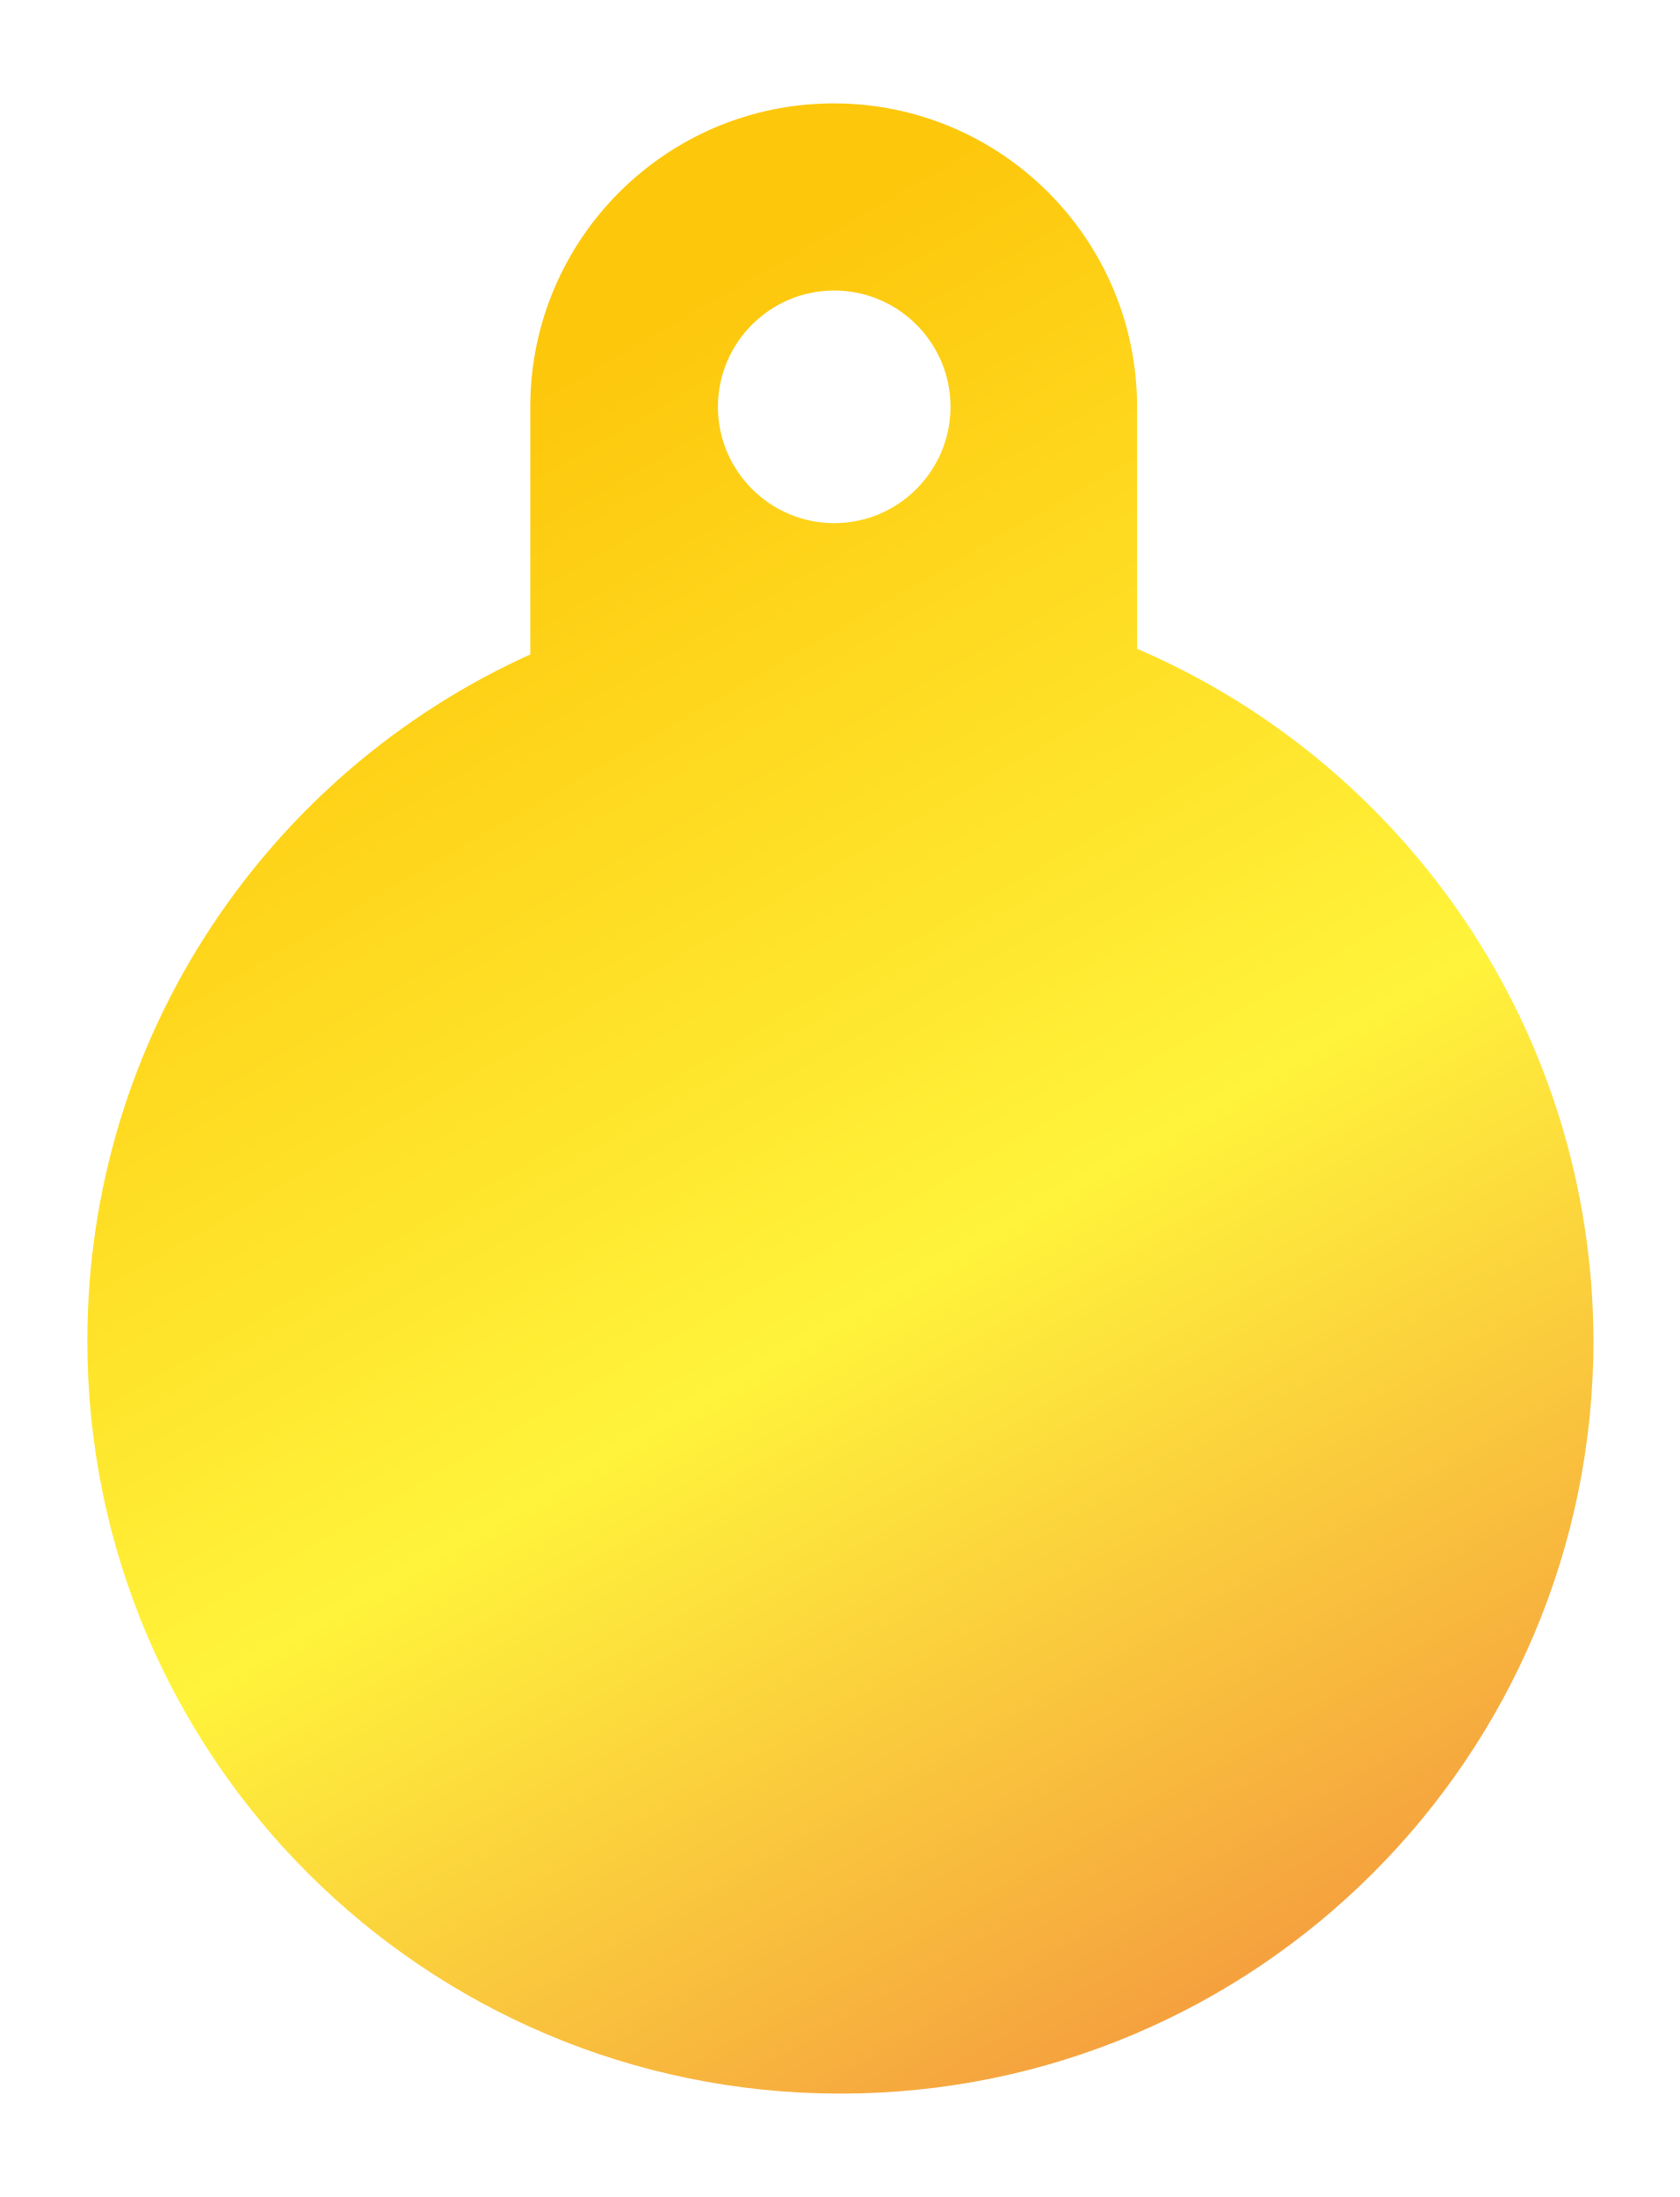
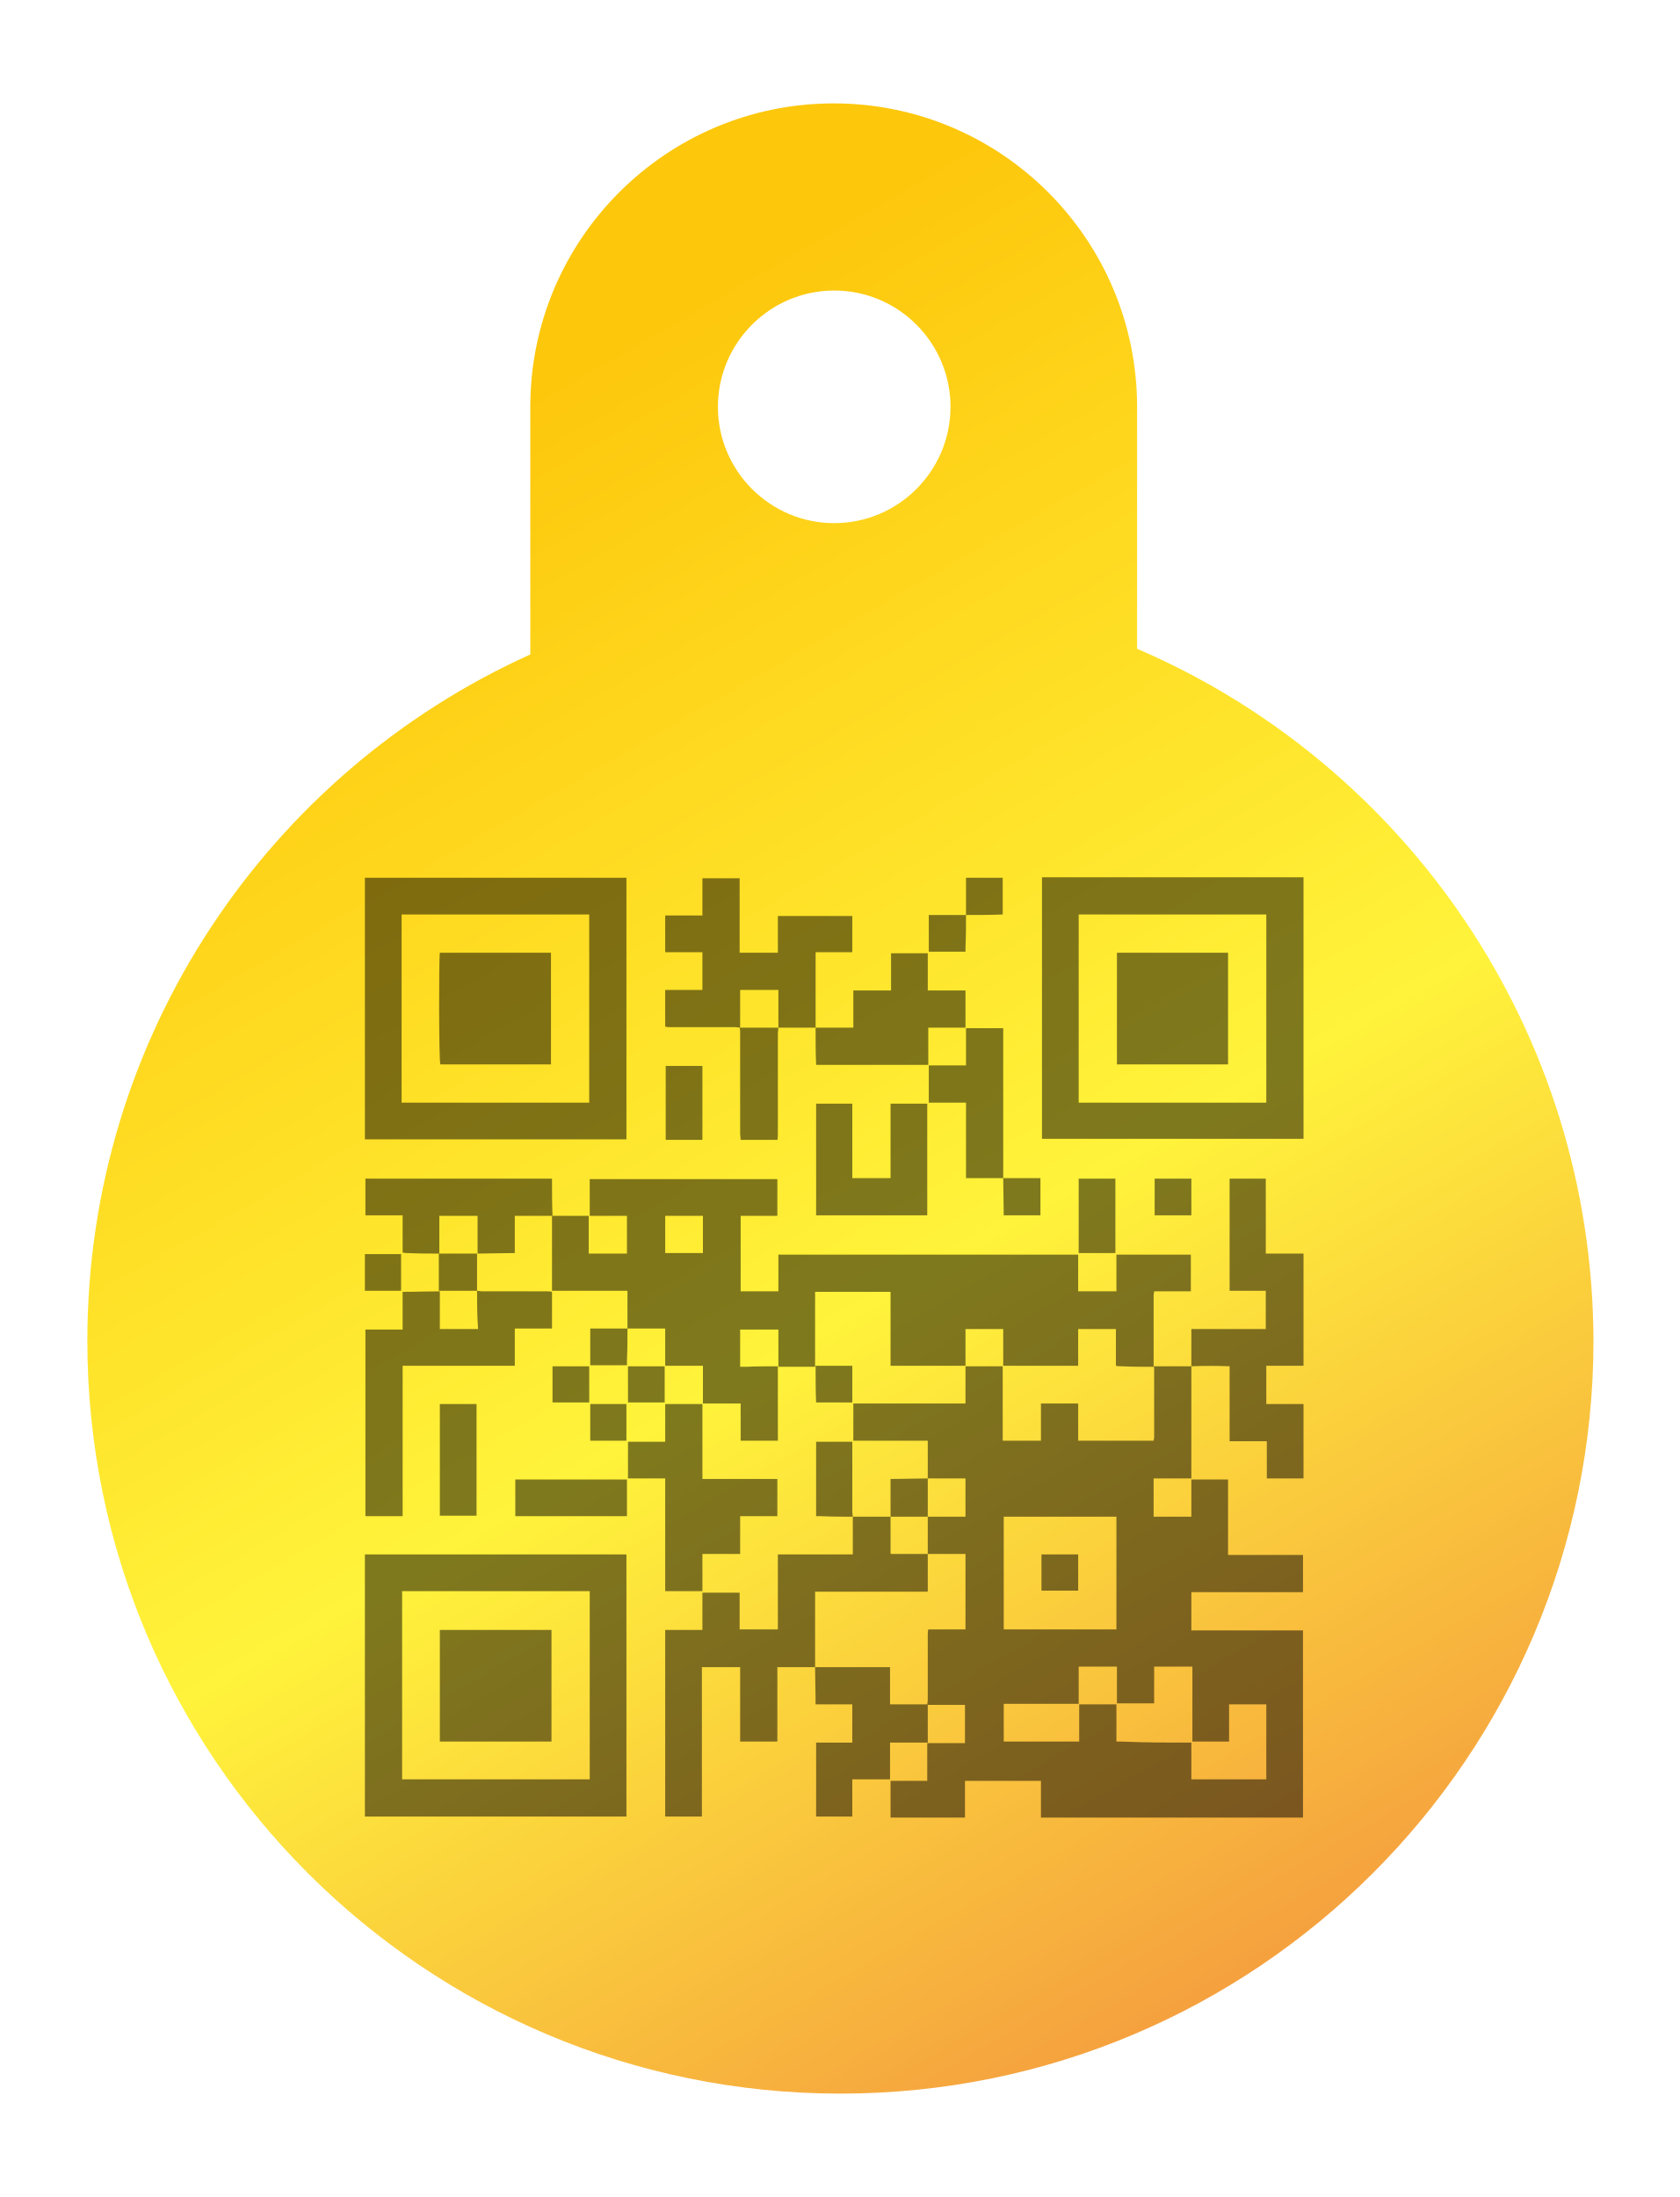
- <svg xmlns="http://www.w3.org/2000/svg" version="1.1" id="Layer_1" x="0px" y="0px" viewBox="0 0 325 425" enable-background="new 0 0 325 425" xml:space="preserve">
-   <linearGradient id="SVGID_1_" gradientUnits="userSpaceOnUse" x1="69.263" y1="330.401" x2="251.818" y2="14.206" gradientTransform="matrix(1 0 0 -1 0 426)">
+ <svg xmlns="http://www.w3.org/2000/svg" version="1.1" id="Layer_1" x="0px" y="0px" viewBox="0 0 325 425" style="enable-background:new 0 0 325 425;" xml:space="preserve">
+   <style type="text/css">
+ 	.st0{fill:url(#SVGID_1_);}
+ 	.st1{opacity:0.5;}
+ </style>
+   <linearGradient id="SVGID_1_" gradientUnits="userSpaceOnUse" x1="69.301" y1="169.578" x2="251.856" y2="485.772" gradientTransform="matrix(1 0 0 1 0 -74)">
    <stop offset="0" style="stop-color:#FDC70C" />
    <stop offset="0.508" style="stop-color:#FFF33B" />
    <stop offset="1" style="stop-color:#F3903F" />
  </linearGradient>
-   <path fill="url(#SVGID_1_)" d="M220,125.5V78.7l0,0c0-32.4-26.3-58.7-58.7-58.7s-58.7,26.3-58.7,58.7l0,0v47.9  c-50.5,22.8-85.7,73.7-85.7,132.8c0,80.4,65.2,145.6,145.7,145.6s145.7-65.2,145.7-145.7C308.1,199.3,271.9,147.8,220,125.5z   M161.4,101.2c-12.4,0-22.5-10.1-22.5-22.5s10.1-22.5,22.5-22.5s22.5,10.1,22.5,22.5S173.8,101.2,161.4,101.2z" />
+   <path class="st0" d="M220,125.5V78.7l0,0c0-32.4-26.3-58.7-58.7-58.7s-58.7,26.3-58.7,58.7l0,0v47.9  c-50.5,22.8-85.7,73.7-85.7,132.8c0,80.4,65.2,145.6,145.7,145.6s145.7-65.2,145.7-145.7C308.1,199.3,271.9,147.8,220,125.5z   M161.4,101.2c-12.4,0-22.5-10.1-22.5-22.5s10.1-22.5,22.5-22.5s22.5,10.1,22.5,22.5S173.8,101.2,161.4,101.2z" />
+   <g class="st1">
+     <path d="M223.2,264.3c2.4,0,4.9,0,7.3,0l0,0c0,0.3,0,0.5,0,0.8c0,7,0,13.9,0,20.9c-2.4,0-4.8,0-7.3,0c0,2.6,0,4.9,0,7.4   c2.5,0,4.9,0,7.3,0c0-0.4,0-0.7,0-1c0-2.1,0-4.2,0-6.2c2.3,0,4.7,0,7.1,0c0,4.9,0,9.7,0,14.6c4.9,0,9.6,0,14.5,0c0,2.5,0,4.8,0,7.2   c-7.2,0-14.4,0-21.6,0c0,2.5,0,4.9,0,7.4c7.2,0,14.4,0,21.6,0c0,12.1,0,24.1,0,36.2c-16.9,0-33.7,0-50.7,0c0-2.4,0-4.7,0-7.1   c-4.9,0-9.7,0-14.7,0c0,2.4,0,4.7,0,7.1c-4.9,0-9.6,0-14.4,0c0-2.3,0-4.6,0-7.1c2.3,0,4.7,0,7.1,0c0-2.5,0-4.9,0-7.3l0,0   c2.4,0,4.9,0,7.3,0c0-2.5,0-4.9,0-7.4c-2.5,0-4.9,0-7.3,0c0,0,0,0,0,0c0-0.3,0.1-0.6,0.1-1c0-4.2,0-8.3,0-12.5c0-0.3,0-0.7,0.1-1.1   c2.4,0,4.8,0,7.2,0c0-4.9,0-9.7,0-14.6c-2.5,0-4.9,0-7.3,0c0,0,0,0,0,0c0-2.4,0-4.8,0-7.2l0,0c2.4,0,4.9,0,7.3,0c0-2.5,0-4.9,0-7.4   c-2.5,0-4.9,0-7.3,0l0,0c0-2.4,0-4.8,0-7.3c-4.8,0-9.6,0-14.4,0c0-2.4,0-4.7,0-7.2c7.2,0,14.4,0,21.7,0c0-2.5,0-4.8,0-7.2   c2.4,0,4.8,0,7.2,0c0,4.8,0,9.6,0,14.4c2.5,0,4.9,0,7.4,0c0-2.4,0-4.7,0-7.2c2.5,0,4.8,0,7.2,0c0,2.4,0,4.7,0,7.2   c4.9,0,9.7,0,14.6,0c0-0.2,0.1-0.4,0.1-0.6c0-4.5,0-9.1,0-13.6C223.3,264.5,223.2,264.4,223.2,264.3   C223.2,264.2,223.2,264.3,223.2,264.3z M230.5,337.1c0,2.4,0,4.7,0,7.1c4.9,0,9.7,0,14.5,0c0-4.9,0-9.7,0-14.5c-2.4,0-4.8,0-7.2,0   c0,2.4,0,4.8,0,7.2c-2.4,0-4.8,0-7.1,0c0-4.8,0-9.7,0-14.5c-2.6,0-5,0-7.4,0c0,2.4,0,4.8,0,7.1c-2.4,0-4.8,0-7.2,0   c0-2.4,0-4.7,0-7.1c-2.5,0-4.9,0-7.4,0c0,2.4,0,4.8,0,7.2c-4.9,0-9.7,0-14.5,0c0,2.5,0,4.9,0,7.3c4.9,0,9.7,0,14.6,0   c0-2.4,0-4.8,0-7.2c2.4,0,4.8,0,7.2,0c0,2.4,0,4.8,0,7.2c0.5,0,0.8,0,1.1,0C221.5,337.1,226,337.1,230.5,337.1z M216,293.4   c-7.3,0-14.6,0-21.8,0c0,7.3,0,14.5,0,21.8c7.3,0,14.5,0,21.8,0C216,307.9,216,300.7,216,293.4z" />
+     <path d="M150.5,264.3c0,4.8,0,9.5,0,14.4c-2.5,0-4.8,0-7.2,0c0-2.4,0-4.8,0-7.2c-2.5,0-4.8,0-7.3,0c0-2.4,0-4.8,0-7.3   c-2.5,0-4.8,0-7.3,0c0-2.4,0-4.8,0-7.2c-2.5,0-4.9,0-7.3,0l0,0c0-2.4,0-4.8,0-7.3c-4.9,0-9.7,0-14.6,0c0-4.9,0-9.7,0-14.5l0,0   c2.4,0,4.8,0,7.1,0c0,2.4,0,4.8,0,7.3c2.6,0,4.9,0,7.4,0c0-2.5,0-4.9,0-7.3c-0.4,0-0.7,0-1,0c-2.1,0-4.2,0-6.2,0c0-2.3,0-4.7,0-7.1   c12.1,0,24.2,0,36.3,0c0,2.3,0,4.7,0,7.1c-2.4,0-4.7,0-7.1,0c0,4.9,0,9.7,0,14.6c2.4,0,4.8,0,7.3,0c0-2.4,0-4.7,0-7.1   c19.4,0,38.7,0,58,0c0,2.4,0,4.7,0,7.1c2.5,0,4.9,0,7.4,0c0-2.4,0-4.7,0-7.1c4.8,0,9.6,0,14.4,0c0,2.4,0,4.7,0,7.1   c-2.4,0-4.7,0-7.1,0c0,0.3-0.1,0.5-0.1,0.7c0,4.6,0,9.1,0,13.7c0,0.1,0,0.2,0,0.2c0,0,0,0,0,0c-2.1,0-4.1,0-6.2-0.1   c-0.3,0-0.7,0-1.1-0.1c0-2.4,0-4.7,0-7.1c-2.5,0-4.9,0-7.3,0c0,2.3,0,4.7,0,7.1c-4.9,0-9.6,0-14.5,0c0-2.4,0-4.7,0-7.1   c-2.5,0-4.8,0-7.3,0c0,2.3,0,4.7,0,7.1c-4.9,0-9.7,0-14.5,0c0-4.8,0-9.5,0-14.3c-4.9,0-9.7,0-14.6,0c0,4.9,0,9.7,0,14.5l0,0   c-2.4,0-4.8,0-7.1,0c0-2.4,0-4.8,0-7.2c-2.6,0-4.9,0-7.4,0c0,2.4,0,4.8,0,7.2c0.4,0,0.8,0,1.1,0   C146.4,264.3,148.5,264.3,150.5,264.3z M128.7,242.4c2.5,0,4.9,0,7.3,0c0-2.5,0-4.8,0-7.2c-2.5,0-4.9,0-7.3,0   C128.7,237.6,128.7,240,128.7,242.4z" />
+     <path d="M70.6,351.4c0-16.9,0-33.7,0-50.7c16.9,0,33.7,0,50.6,0c0,16.9,0,33.7,0,50.7C104.4,351.4,87.5,351.4,70.6,351.4z    M77.8,344.2c12.2,0,24.2,0,36.3,0c0-12.2,0-24.2,0-36.4c-12.1,0-24.2,0-36.3,0C77.8,320,77.8,332.1,77.8,344.2z" />
+     <path d="M201.6,169.7c16.9,0,33.7,0,50.6,0c0,16.9,0,33.7,0,50.6c-16.8,0-33.7,0-50.6,0C201.6,203.5,201.6,186.7,201.6,169.7z    M208.7,213.3c12.1,0,24.2,0,36.3,0c0-12.2,0-24.3,0-36.4c-12.1,0-24.2,0-36.3,0C208.7,189,208.7,201.1,208.7,213.3z" />
+     <path d="M121.2,220.4c-16.9,0-33.7,0-50.6,0c0-16.9,0-33.7,0-50.6c16.9,0,33.7,0,50.6,0C121.2,186.6,121.2,203.5,121.2,220.4z    M114,213.3c0-12.2,0-24.3,0-36.4c-12.1,0-24.2,0-36.3,0c0,12.1,0,24.2,0,36.4C89.9,213.3,101.9,213.3,114,213.3z" />
+     <path d="M165,293.4c2.4,0,4.9,0,7.3,0l0,0c0,2.4,0,4.7,0,7.1c0,0,0.1,0.1,0.1,0.1c2.4,0,4.8,0,7.1,0l0,0c0,2.4,0,4.8,0,7.3   c-7.3,0-14.5,0-21.8,0c0,5,0,9.8,0,14.6l0,0c-2.4,0-4.8,0-7.3,0c0,4.8,0,9.6,0,14.4c-2.4,0-4.7,0-7.2,0c0-4.8,0-9.6,0-14.4   c-2.5,0-4.9,0-7.4,0c0,9.6,0,19.2,0,28.9c-2.4,0-4.7,0-7.1,0c0-12,0-24,0-36.1c2.4,0,4.7,0,7.2,0c0-2.5,0-4.8,0-7.2   c2.4,0,4.8,0,7.2,0c0,2.4,0,4.7,0,7.1c2.5,0,4.9,0,7.4,0c0-4.8,0-9.6,0-14.5c4.8,0,9.6,0,14.5,0C165,298.2,165,295.8,165,293.4   L165,293.4z" />
+     <path d="M230.5,264.3c0-2.4,0-4.7,0-7.2c4.9,0,9.6,0,14.4,0c0-2.5,0-4.9,0-7.4c-2.3,0-4.6,0-7,0c0-7.3,0-14.5,0-21.7   c2.3,0,4.6,0,7,0c0,4.8,0,9.6,0,14.5c2.5,0,4.8,0,7.3,0c0,7.3,0,14.4,0,21.7c-2.4,0-4.7,0-7.2,0c0,2.5,0,4.9,0,7.4   c2.4,0,4.7,0,7.2,0c0,4.9,0,9.6,0,14.4c-2.3,0-4.6,0-7.1,0c0-2.3,0-4.7,0-7.2c-2.4,0-4.8,0-7.2,0c0-4.9,0-9.7,0-14.5   C235.3,264.2,232.9,264.2,230.5,264.3C230.5,264.2,230.5,264.3,230.5,264.3z" />
+     <path d="M92.3,249.7c0.3,0,0.6,0.1,1,0.1c4.2,0,8.3,0,12.5,0c0.3,0,0.6,0,1,0.1c0,2.4,0,4.7,0,7.1c-2.4,0-4.8,0-7.2,0   c0,2.5,0,4.8,0,7.2c-7.3,0-14.4,0-21.7,0c0,9.7,0,19.4,0,29.1c-2.4,0-4.8,0-7.2,0c0-12,0-24,0-36.1c2.4,0,4.7,0,7.2,0   c0-2.4,0-4.8,0-7.3c2.5,0,4.8-0.1,7.2-0.1l0,0c0,2.4,0,4.9,0,7.3c2.5,0,4.9,0,7.4,0C92.3,254.5,92.3,252.1,92.3,249.7L92.3,249.7z" />
+     <path d="M143.2,198.8c-0.3,0-0.6-0.1-1-0.1c-4.2,0-8.3,0-12.5,0c-0.3,0-0.6,0-1-0.1c0-2.4,0-4.7,0-7.1c2.4,0,4.8,0,7.2,0   c0-2.5,0-4.9,0-7.3c-2.4,0-4.7,0-7.2,0c0-2.4,0-4.8,0-7.1c2.4,0,4.7,0,7.2,0c0-2.4,0-4.8,0-7.2c2.4,0,4.8,0,7.2,0   c0,4.8,0,9.5,0,14.4c2.5,0,4.9,0,7.4,0c0-2.3,0-4.7,0-7.1c4.8,0,9.6,0,14.4,0c0,2.3,0,4.6,0,7c-2.3,0-4.7,0-7.1,0c0,5,0,9.8,0,14.6   l0,0c-2.4,0-4.8,0-7.2,0l0,0c0-2.4,0-4.9,0-7.3c-2.5,0-4.9,0-7.4,0C143.2,194,143.2,196.4,143.2,198.8L143.2,198.8z" />
+     <path d="M135.9,271.6c0,4.8,0,9.6,0,14.5c4.9,0,9.7,0,14.5,0c0,2.4,0,4.7,0,7.2c-2.4,0-4.8,0-7.2,0c0,2.5,0,4.8,0,7.3   c-2.4,0-4.8,0-7.3,0c0,2.5,0,4.8,0,7.2c-2.4,0-4.8,0-7.2,0c0-7.3,0-14.5,0-21.8c-2.5,0-4.8,0-7.2,0c0-2.4,0-4.7,0-7.1   c2.4,0,4.7,0,7.2,0c0-2.5,0-4.8,0-7.3C131.1,271.6,133.4,271.6,135.9,271.6z" />
+     <path d="M157.8,198.8c2.4,0,4.8,0,7.3,0c0-2.4,0-4.8,0-7.2c2.5,0,4.8,0,7.3,0c0-2.5,0-4.8,0-7.2c2.4,0,4.7,0,7.1,0   c0,2.3,0,4.7,0,7.2c2.5,0,4.8,0,7.3,0c0,2.4,0,4.8,0,7.2c-2.4,0-4.7,0-7.2,0c0,2.5,0,4.8,0,7.2c-7.3,0-14.4,0-21.7,0   C157.8,203.6,157.8,201.2,157.8,198.8C157.8,198.8,157.8,198.8,157.8,198.8z" />
+     <path d="M179.5,337.1c-2.4,0-4.8,0-7.3,0c0,2.4,0,4.7,0,7.1c-2.5,0-4.8,0-7.3,0c0,2.5,0,4.8,0,7.2c-2.4,0-4.7,0-7,0   c0-4.7,0-9.5,0-14.3c2.4,0,4.7,0,7,0c0-2.5,0-4.9,0-7.4c-2.3,0-4.7,0-7.1,0c0-2.5-0.1-4.8-0.1-7.2l0,0c4.8,0,9.6,0,14.5,0   c0,2.5,0,4.8,0,7.2c2.5,0,4.9,0,7.3,0l0,0C179.5,332.1,179.5,334.6,179.5,337.1L179.5,337.1z" />
+     <path d="M106.9,235.2c-2.4,0-4.8,0-7.3,0c0,2.4,0,4.8,0,7.2c-2.5,0-4.9,0.1-7.2,0.1l0,0c0-2.4,0-4.9,0-7.3c-2.5,0-4.9,0-7.4,0   c0,2.5,0,4.9,0,7.3l0,0c-2,0-4,0-6.1-0.1c-0.3,0-0.6,0-1-0.1c0-2.4,0-4.8,0-7.2c-2.5,0-4.8,0-7.2,0c0-2.4,0-4.7,0-7.1   c12,0,24,0,36.1,0C106.8,230.4,106.8,232.8,106.9,235.2C106.9,235.2,106.9,235.2,106.9,235.2z" />
+     <path d="M179.4,235.1c-7.2,0-14.3,0-21.5,0c0-7.2,0-14.4,0-21.6c2.3,0,4.6,0,7,0c0,4.8,0,9.6,0,14.4c2.5,0,4.9,0,7.4,0   c0-4.8,0-9.6,0-14.4c2.4,0,4.8,0,7.1,0C179.4,220.7,179.4,227.8,179.4,235.1z" />
+     <path d="M194.1,227.9c-2.4,0-4.7,0-7.2,0c0-4.9,0-9.7,0-14.6c-2.4,0-4.8,0-7.2,0c0-2.4,0-4.8,0-7.2c2.4,0,4.7,0,7.2,0   c0-2.5,0-4.8,0-7.2c2.4,0,4.8,0,7.2,0C194.1,208.6,194.1,218.3,194.1,227.9L194.1,227.9z" />
+     <path d="M121.3,286.2c0,2.4,0,4.7,0,7.1c-7.2,0-14.4,0-21.6,0c0-2.3,0-4.7,0-7.1C106.9,286.2,114,286.2,121.3,286.2z" />
+     <path d="M85.1,293.2c0-7.2,0-14.4,0-21.6c2.4,0,4.7,0,7.1,0c0,7.2,0,14.4,0,21.6C89.8,293.2,87.5,293.2,85.1,293.2z" />
+     <path d="M150.6,198.8c0,0.3-0.1,0.7-0.1,1c0,6.5,0,13,0,19.6c0,0.4,0,0.7-0.1,1.1c-2.4,0-4.7,0-7.1,0c0-0.4-0.1-0.8-0.1-1.1   c0-6.5,0-13,0-19.6c0-0.3,0-0.7-0.1-1c0,0,0,0,0,0C145.6,198.8,148.1,198.8,150.6,198.8L150.6,198.8z" />
+     <path d="M135.9,206.2c0,4.8,0,9.6,0,14.3c-2.4,0-4.7,0-7.1,0c0-4.8,0-9.5,0-14.3C131.1,206.2,133.4,206.2,135.9,206.2z" />
+     <path d="M215.8,242.4c-2.4,0-4.7,0-7.1,0c0-4.8,0-9.6,0-14.4c2.4,0,4.7,0,7.1,0C215.8,232.8,215.8,237.5,215.8,242.4z" />
+     <path d="M165,293.4c-2,0-4,0-6.1-0.1c-0.3,0-0.6,0-1,0c0-4.9,0-9.6,0-14.4c2.3,0,4.6,0,7,0c0,0.4,0,0.7,0,1c0,4.2,0,8.4,0,12.6   C164.9,292.8,165,293.1,165,293.4C165,293.4,165,293.4,165,293.4z" />
+     <path d="M114.2,271.6c2.4,0,4.7,0,7,0c0,2.3,0,4.7,0,7.1c-2.3,0-4.6,0-7,0C114.2,276.3,114.2,274,114.2,271.6z" />
+     <path d="M172.3,293.4c0-2.4,0-4.8,0-7.3c2.5,0,4.8-0.1,7.2-0.1l0,0c0,2.5,0,4.9,0,7.4c0,0,0,0,0,0   C177.1,293.4,174.7,293.4,172.3,293.4L172.3,293.4z" />
+     <path d="M92.3,242.5c0,2.4,0,4.8,0,7.2l0,0c-2.5,0-4.9,0-7.4,0c0,0,0,0,0,0c0-2.4,0-4.8,0-7.2l0,0   C87.4,242.5,89.9,242.5,92.3,242.5L92.3,242.5z" />
+     <path d="M223.4,228c2.4,0,4.7,0,7.1,0c0,2.4,0,4.7,0,7.1c-2.4,0-4.7,0-7.1,0C223.4,232.7,223.4,230.4,223.4,228z" />
+     <path d="M194.1,227.9c2.4,0,4.7,0,7.2,0c0,2.4,0,4.8,0,7.2c-2.4,0-4.7,0-7.1,0C194.2,232.7,194.1,230.3,194.1,227.9   C194.1,227.9,194.1,227.9,194.1,227.9z" />
+     <path d="M186.9,177c0-2.4,0-4.7,0-7.2c2.4,0,4.8,0,7.1,0c0,2.4,0,4.7,0,7.1C191.6,177,189.2,177,186.9,177L186.9,177z" />
+     <path d="M121.4,257c0,2,0,4-0.1,6.1c0,0.3,0,0.6,0,1c-2.4,0-4.8,0-7.1,0c0-2.3,0-4.6,0-7.1C116.7,257,119,257,121.4,257   C121.4,257,121.4,257,121.4,257z" />
+     <path d="M186.9,177c0,2,0,4-0.1,6.1c0,0.3,0,0.6,0,1c-2.4,0-4.8,0-7.1,0c0-2.3,0-4.6,0-7.1C182.1,177,184.5,177,186.9,177   C186.9,177,186.9,177,186.9,177z" />
+     <path d="M157.8,264.2c2.4,0,4.7,0,7.1,0c0,2.4,0,4.8,0,7.1c-2.3,0-4.6,0-7,0C157.8,269,157.8,266.6,157.8,264.2   C157.8,264.2,157.8,264.2,157.8,264.2z" />
+     <path d="M128.6,264.3c0,2.4,0,4.7,0,7c-2.3,0-4.7,0-7.1,0c0-2.3,0-4.7,0-7C123.9,264.3,126.2,264.3,128.6,264.3z" />
+     <path d="M114,264.3c0,2.4,0,4.7,0,7c-2.4,0-4.7,0-7.1,0c0-2.3,0-4.6,0-7C109.3,264.3,111.6,264.3,114,264.3z" />
+     <path d="M70.6,242.6c2.4,0,4.7,0,7,0c0,2.3,0,4.7,0,7.1c-2.3,0-4.7,0-7,0C70.6,247.3,70.6,245,70.6,242.6z" />
+     <path d="M208.6,300.7c0,2.4,0,4.7,0,7c-2.4,0-4.7,0-7.1,0c0-2.3,0-4.6,0-7C203.8,300.7,206.2,300.7,208.6,300.7z" />
+     <path d="M85.1,315.3c7.2,0,14.3,0,21.6,0c0,7.2,0,14.4,0,21.6c-7.2,0-14.3,0-21.6,0C85.1,329.7,85.1,322.5,85.1,315.3z" />
+     <path d="M237.6,205.9c-7.3,0-14.4,0-21.5,0c0-7.2,0-14.4,0-21.6c7.1,0,14.3,0,21.5,0C237.6,191.5,237.6,198.7,237.6,205.9z" />
+     <path d="M85.2,205.9c-0.3-0.6-0.3-20.5-0.1-21.6c7.1,0,14.3,0,21.5,0c0,7.2,0,14.4,0,21.6C99.5,205.9,92.3,205.9,85.2,205.9z" />
+   </g>
</svg>
